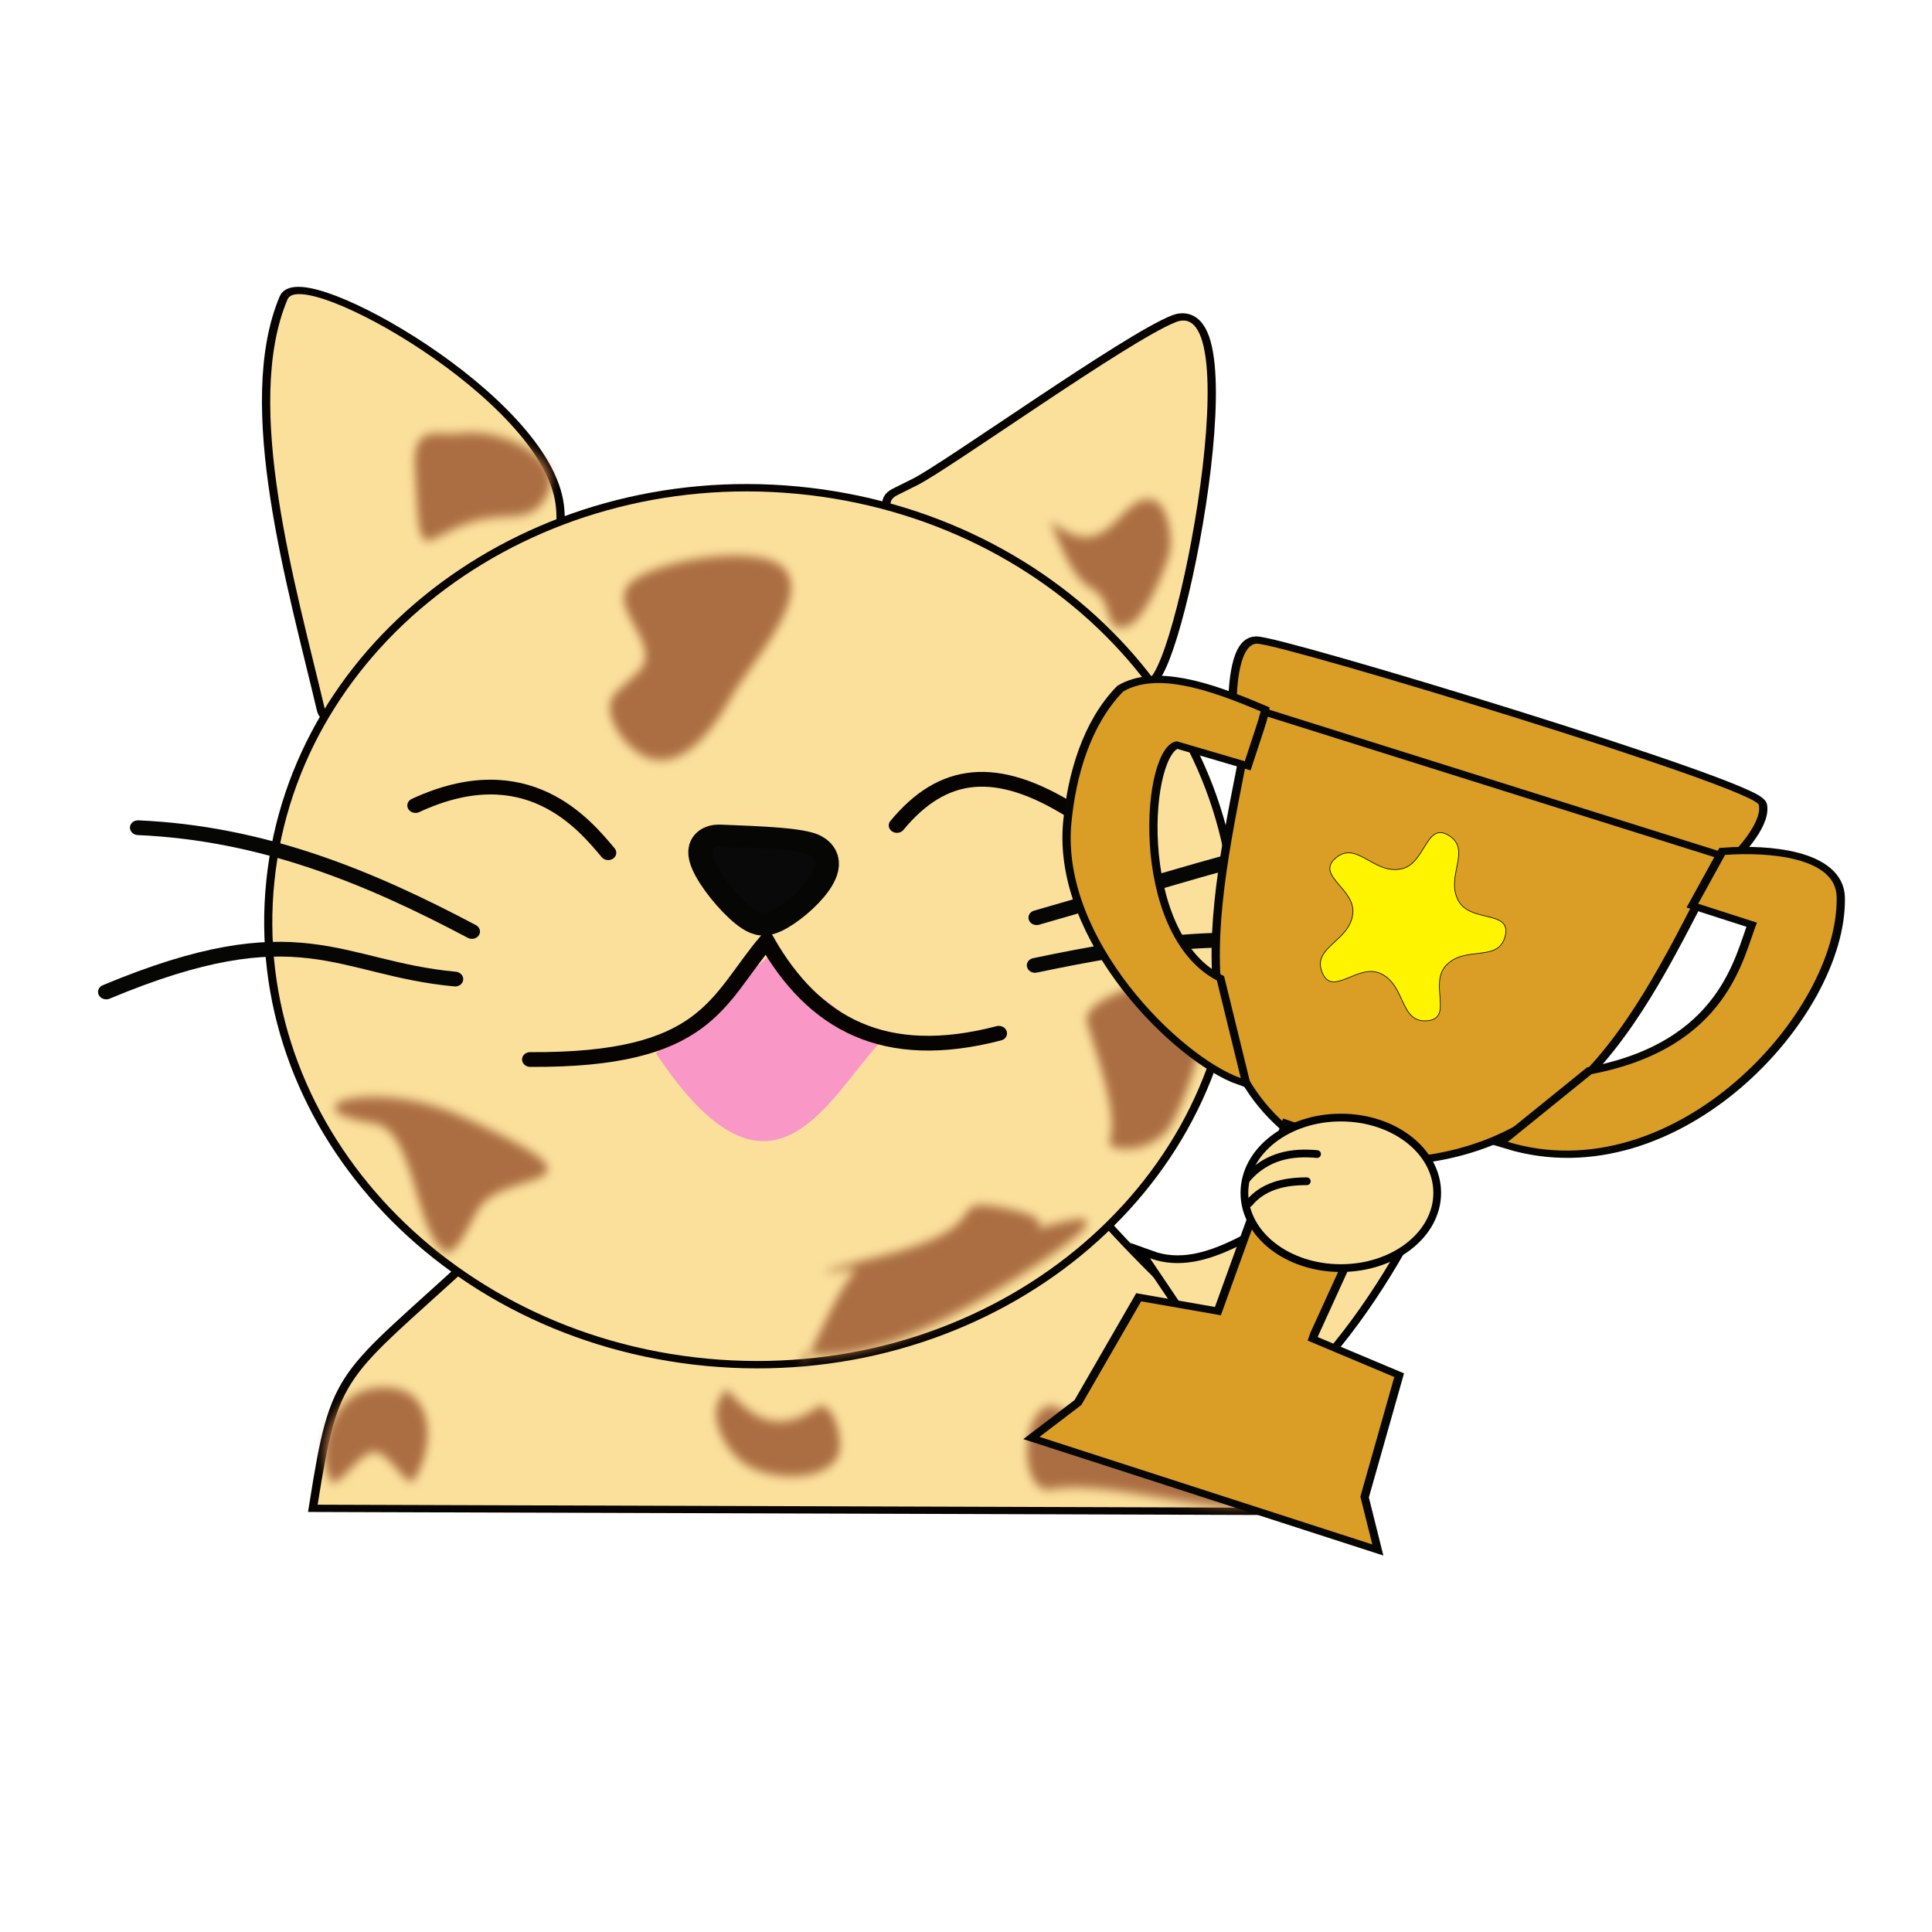
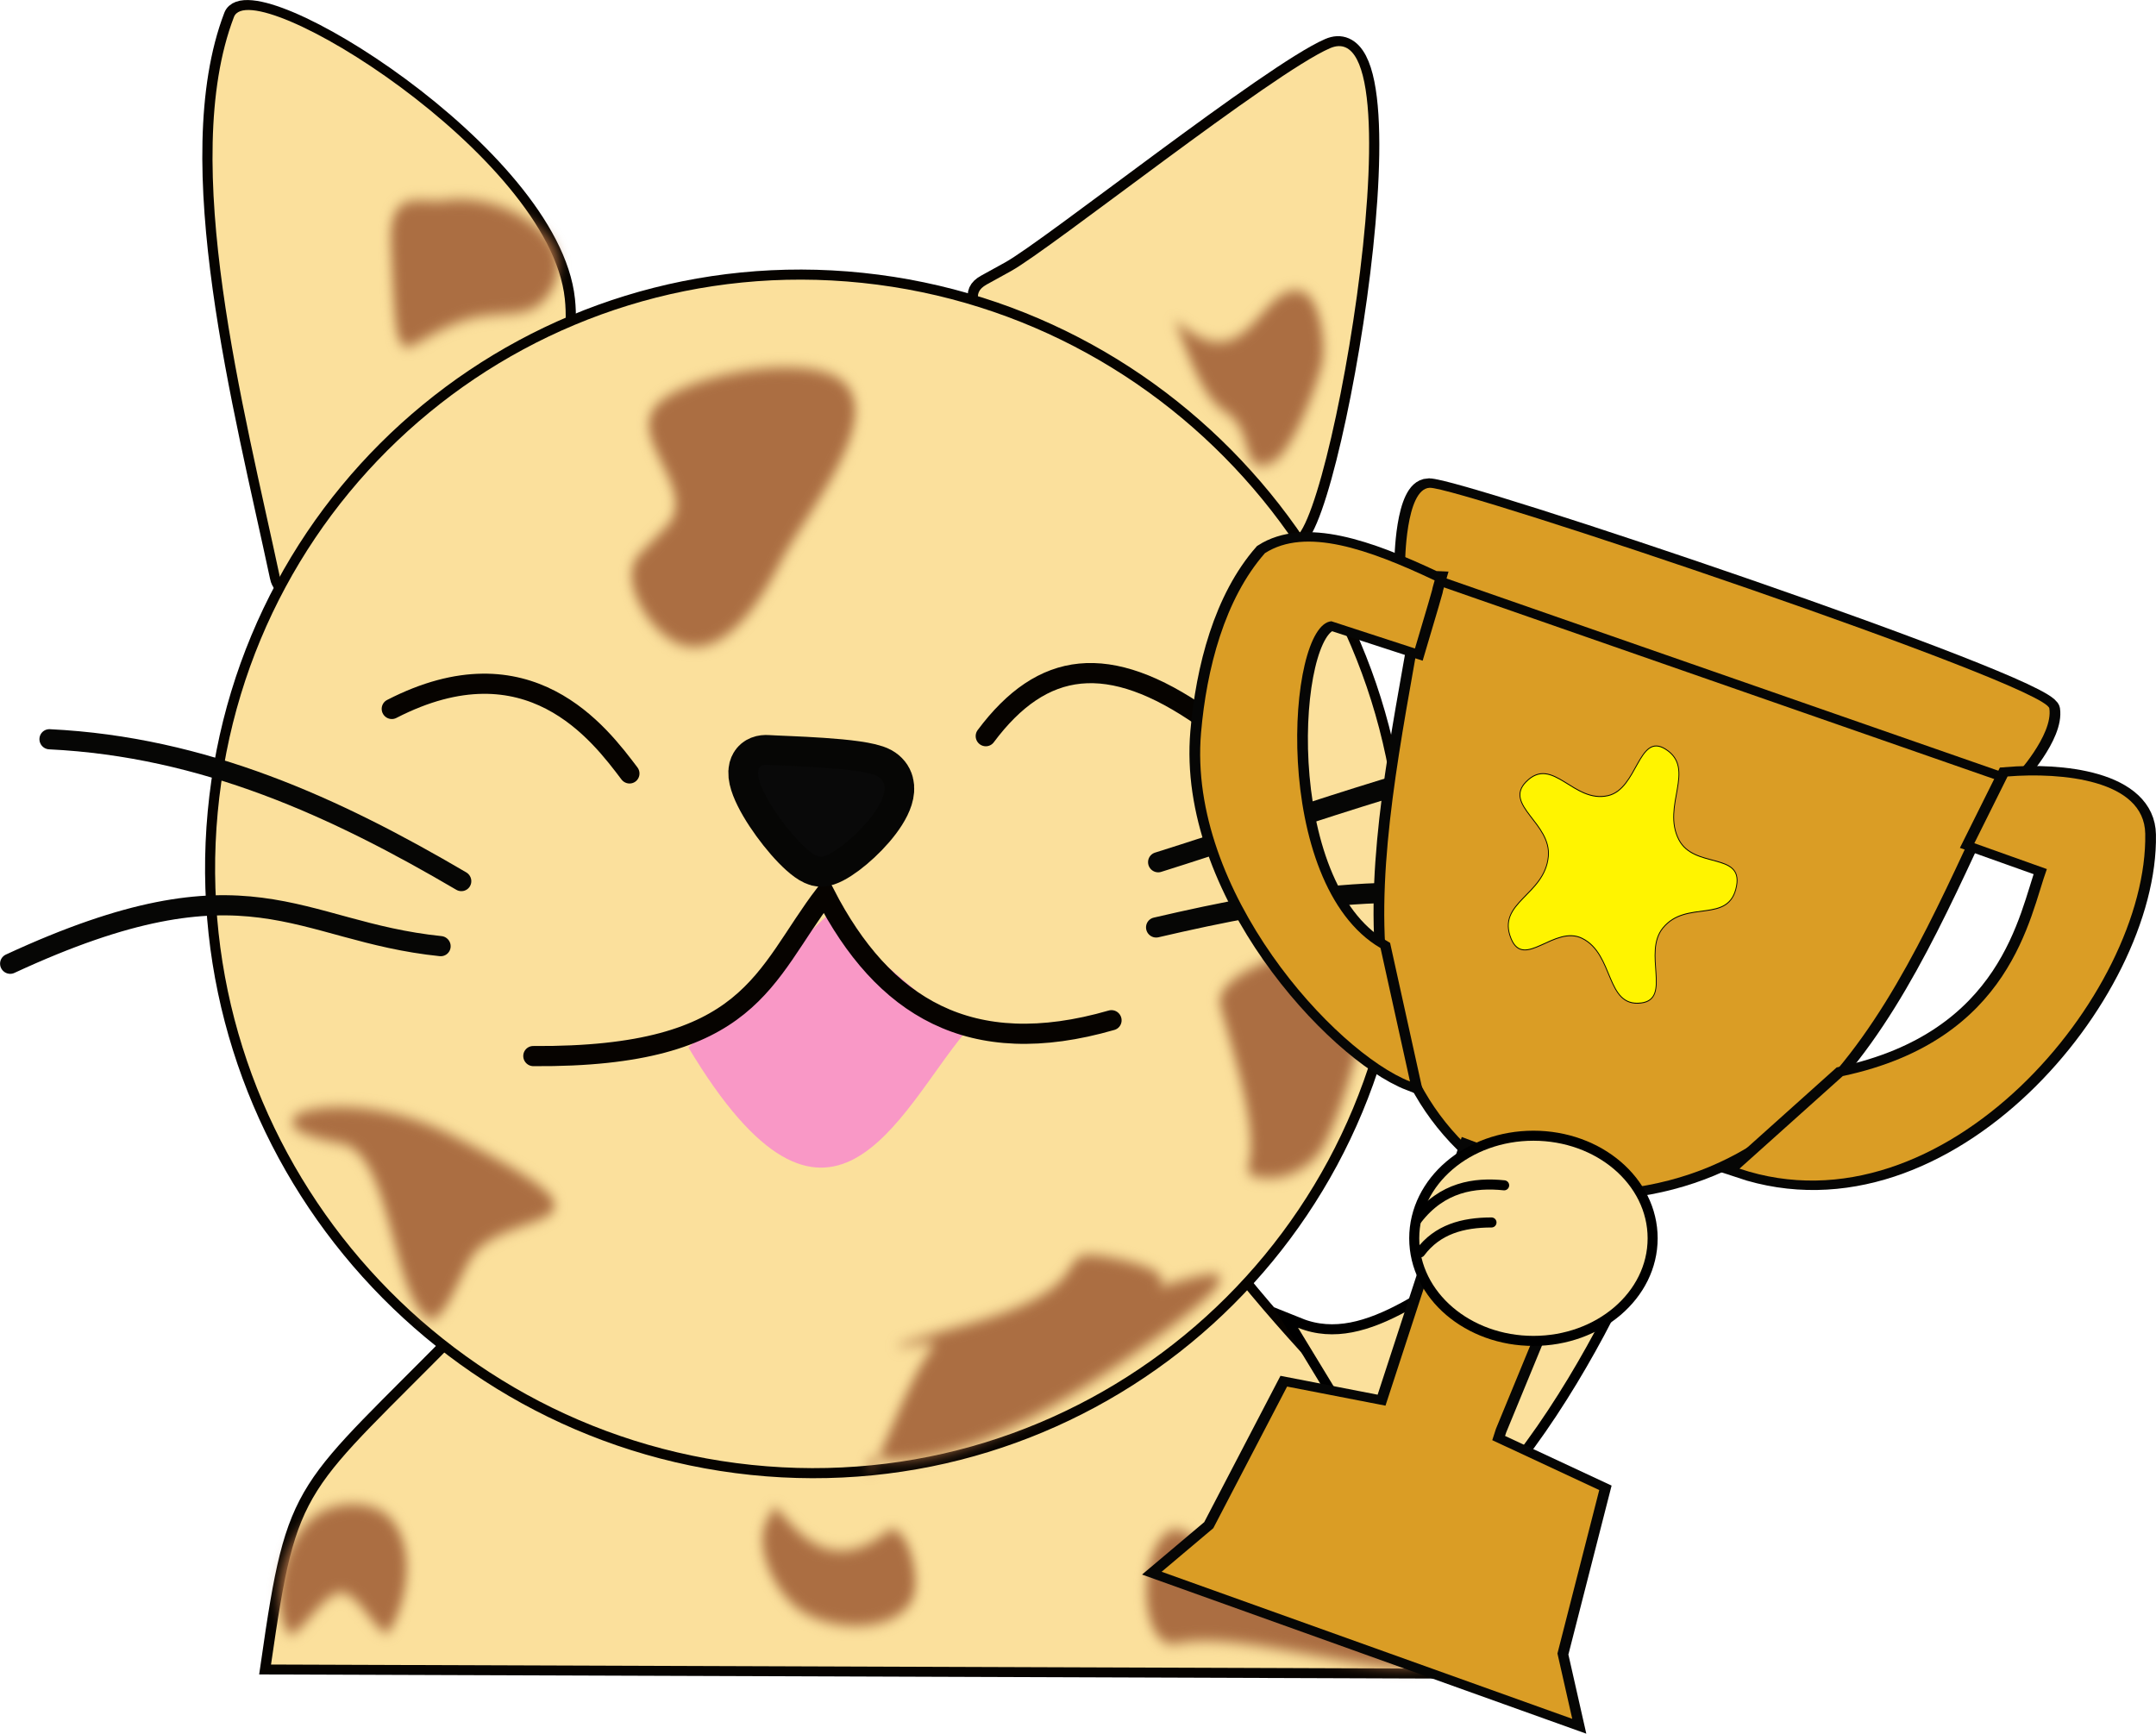
- <svg xmlns="http://www.w3.org/2000/svg" width="100mm" height="100mm" viewBox="0 0 100 100" version="1.1" id="svg1" xml:space="preserve">
+ <svg xmlns="http://www.w3.org/2000/svg" width="91.856mm" height="73.877mm" viewBox="0 0 91.856 73.877" version="1.1" id="svg1" xml:space="preserve">
  <defs id="defs1">
    <filter style="color-interpolation-filters:sRGB" id="filter39" x="-0.068" y="-0.049" width="1.136" height="1.098">
      <feGaussianBlur stdDeviation="0.05" id="feGaussianBlur39" />
    </filter>
    <filter style="color-interpolation-filters:sRGB" id="filter40" x="-0.098" y="-0.06" width="1.196" height="1.121">
      <feGaussianBlur stdDeviation="0.05" id="feGaussianBlur40" />
    </filter>
    <filter style="color-interpolation-filters:sRGB" id="filter43" x="-0.092" y="-0.08" width="1.185" height="1.16">
      <feGaussianBlur stdDeviation="0.05" id="feGaussianBlur43" />
    </filter>
    <filter style="color-interpolation-filters:sRGB" id="filter44" x="-0.083" y="-0.093" width="1.167" height="1.186">
      <feGaussianBlur stdDeviation="0.05" id="feGaussianBlur44" />
    </filter>
    <filter style="color-interpolation-filters:sRGB" id="filter45" x="-0.042" y="-0.06" width="1.085" height="1.119">
      <feGaussianBlur stdDeviation="0.05" id="feGaussianBlur45" />
    </filter>
    <filter style="color-interpolation-filters:sRGB" id="filter46" x="-0.053" y="-0.07" width="1.105" height="1.14">
      <feGaussianBlur stdDeviation="0.05" id="feGaussianBlur46" />
    </filter>
    <filter style="color-interpolation-filters:sRGB" id="filter47" x="-0.114" y="-0.105" width="1.227" height="1.209">
      <feGaussianBlur stdDeviation="0.05" id="feGaussianBlur47" />
    </filter>
    <filter style="color-interpolation-filters:sRGB" id="filter48" x="-0.09" y="-0.13" width="1.181" height="1.26">
      <feGaussianBlur stdDeviation="0.05" id="feGaussianBlur48" />
    </filter>
    <filter style="color-interpolation-filters:sRGB" id="filter49" x="-0.047" y="-0.084" width="1.093" height="1.168">
      <feGaussianBlur stdDeviation="0.05" id="feGaussianBlur49" />
    </filter>
  </defs>
-   <g id="layer1">
-     <g id="layer4" transform="matrix(3.331902,0.5348126,-0.2735119,2.895081,-215.9884,-109.2051)" style="display:inline">
+   <g id="layer1" transform="translate(-5.095204,-14.81948)">
+     <g id="layer4" transform="matrix(3.383889,0.6017526,-0.2777795,3.257445,-219.4136,-124.7571)" style="display:inline">
      <g id="layer2-0" transform="translate(29.65827,-0.781567)" style="display:inline">
        <path style="fill:#fbe09c;fill-opacity:1;stroke:#060300;stroke-width:0.256;stroke-linecap:round;stroke-dasharray:none;paint-order:markers stroke fill" d="m 43.247,37.723 c -0.621,-2.082 -1.701,-5.125 -1.166,-7.122 0.168,-0.627 4.062,1.053 4.402,2.872 0.286,1.532 -1.143,3.331 -2.473,4.193 -0.224,0.145 -0.689,0.307 -0.763,0.058 z" id="path9-9" />
        <path style="display:inline;fill:#fbe09c;fill-opacity:1;stroke:#060300;stroke-width:0.256;stroke-linecap:round;stroke-dasharray:none;paint-order:markers stroke fill" d="m 51.987,32.094 c 0.475,-0.379 3.03,-3.147 3.721,-3.603 1.141,-0.752 0.449,6.983 -0.005,6.366 -0.856,-1.164 -4.756,-1.934 -4.004,-2.534 z" id="path10-2" />
        <path style="fill:#fbe09c;fill-opacity:1;stroke:#060300;stroke-width:0.256;stroke-linecap:round;stroke-dasharray:none;paint-order:markers stroke fill" d="m 44.284,51.745 c 0.134,-2.448 0.218,-2.233 2.072,-4.76 l 9.334,-2.601 c 1.897,1.939 3.285,2.356 3.796,4.609 z" id="path11-4" />
        <g id="g25" style="display:inline" transform="matrix(1.479947,-0.1119457,-0.01195678,1.554363,8.476662,-53.38579)">
          <circle style="display:inline;fill:#fbe09c;fill-opacity:1;stroke:#060300;stroke-width:0.169;stroke-linecap:round;stroke-dasharray:none;paint-order:markers stroke fill" id="path8-4" cx="28.624" cy="62.353" r="4.981" />
          <path style="display:inline;fill:#f998c6;fill-opacity:1;stroke:none;stroke-width:0.096;stroke-linecap:round;stroke-opacity:1;paint-order:markers stroke fill" d="m 51.137,42.407 c 2.002,2.718 2.672,0.361 3.415,-0.827 l -1.832,-1.194 z" id="path6" transform="matrix(0.6760935,0.04869244,0.00520078,0.6437248,-7.02566,34.11655)" />
          <path style="fill:none;stroke:#060300;stroke-width:0.169;stroke-linecap:round;stroke-dasharray:none;paint-order:markers stroke fill" d="m 25.019,61.338 c 1.092,-0.708 1.761,0.029 2.041,0.331" id="path12-6" />
          <path style="fill:none;stroke:#060300;stroke-width:0.169;stroke-linecap:round;stroke-dasharray:none;paint-order:markers stroke fill" d="m 30.014,61.048 c 0.415,-0.682 0.961,-0.815 1.805,-0.346" id="path13-6" />
          <path style="display:inline;fill:none;stroke:#060300;stroke-width:0.169;stroke-linecap:round;stroke-dasharray:none;paint-order:markers stroke fill" d="m 26.476,64.112 c 1.834,-0.178 1.861,-0.875 2.316,-1.605 0.574,0.888 1.344,1.267 2.498,0.802" id="path14-1" />
          <path style="fill:none;fill-opacity:1;stroke:#060605;stroke-width:0.169;stroke-linecap:round;stroke-dasharray:none;stroke-opacity:1;paint-order:markers stroke fill" d="m 31.556,61.95 c 1.054,-0.453 2.192,-1.012 3.261,-1.331" id="path16-4" />
          <path style="fill:none;fill-opacity:1;stroke:#060605;stroke-width:0.169;stroke-linecap:round;stroke-dasharray:none;stroke-opacity:1;paint-order:markers stroke fill" d="m 31.59,62.496 c 1.073,-0.368 2.157,-0.671 3.326,-0.464" id="path17-1" />
          <path style="fill:none;fill-opacity:1;stroke:#060605;stroke-width:0.169;stroke-linecap:round;stroke-dasharray:none;stroke-opacity:1;paint-order:markers stroke fill" d="m 25.614,63.275 c -1.223,0.002 -1.671,-0.614 -3.591,0.522" id="path18-00" />
          <path style="fill:none;fill-opacity:1;stroke:#060605;stroke-width:0.169;stroke-linecap:round;stroke-dasharray:none;stroke-opacity:1;paint-order:markers stroke fill" d="m 25.736,62.714 c -1.109,-0.506 -2.257,-0.897 -3.559,-0.825" id="path19-6" />
          <path style="fill:#090909;fill-opacity:1;stroke:#060605;stroke-width:0.5;stroke-linecap:round;stroke-dasharray:none;stroke-opacity:1;paint-order:markers stroke fill" d="m 28.727,62.199 c -0.153,0.017 -0.811,-0.712 -0.516,-0.722 0.129,-0.004 0.786,-0.061 0.928,0 0.255,0.11 -0.264,0.705 -0.413,0.722 z" id="path20-3" />
        </g>
        <path style="mix-blend-mode:normal;fill:#ab6e42;fill-opacity:1;stroke:none;stroke-width:0.3;stroke-linecap:round;paint-order:markers stroke fill;filter:url(#filter46)" d="m 48.876,66.546 c -1.008,-0.073 -0.063,-0.539 0.898,-0.172 1.734,0.661 0.591,0.542 0.3,0.973 -0.1,0.149 -0.201,0.672 -0.352,0.574 -0.312,-0.201 -0.431,-1.345 -0.846,-1.375 z" id="path29" transform="matrix(1.479947,-0.1119457,-0.01195678,1.554363,-26.932,-53.09486)" />
        <path style="mix-blend-mode:normal;fill:#ab6e42;fill-opacity:1;stroke:none;stroke-width:0.3;stroke-linecap:round;paint-order:markers stroke fill;filter:url(#filter45)" d="m 53.539,68.746 c 0.014,0.377 0.233,-0.734 0.464,-1.031 0.067,-0.087 -0.928,0.258 0.258,-0.206 1.186,-0.464 0.571,-0.721 1.125,-0.683 0.169,0.011 0.567,0.069 0.446,0.188 -0.126,0.123 1.296,-0.666 -0.124,0.57 -1.665,1.449 -2.174,1.029 -2.169,1.162 z" id="path30" transform="matrix(1.479947,-0.1119457,-0.01195678,1.554363,-26.932,-53.09486)" />
        <path style="mix-blend-mode:normal;fill:#ab6e42;fill-opacity:1;stroke:none;stroke-width:0.3;stroke-linecap:round;paint-order:markers stroke fill;filter:url(#filter44)" d="m 49.231,59.581 c -0.529,0.255 -0.475,0.614 -0.643,-0.582 -0.069,-0.489 0.224,-0.363 0.413,-0.413 0.311,-0.082 0.716,0.017 0.928,0.258 0.08,0.091 0.096,0.248 0.052,0.361 -0.137,0.353 -0.408,0.211 -0.749,0.376 z" id="path31" transform="matrix(1.479947,-0.1119457,-0.01195678,1.554363,-26.932,-53.09486)" />
        <path style="mix-blend-mode:normal;fill:#ab6e42;fill-opacity:1;stroke:none;stroke-width:0.3;stroke-linecap:round;paint-order:markers stroke fill;filter:url(#filter43)" d="m 55.189,58.947 c 0.08,0.043 0.249,0.594 0.516,0.722 0.28,0.134 0.16,0.536 0.429,0.383 0.161,-0.092 0.317,-0.682 0.342,-0.866 0.022,-0.162 -0.064,-0.558 -0.225,-0.587 -0.337,-0.061 -0.365,0.728 -0.919,0.425 z" id="path32" transform="matrix(1.479947,-0.1119457,-0.01195678,1.554363,-26.932,-53.09486)" />
        <path style="mix-blend-mode:normal;fill:#ab6e42;fill-opacity:1;stroke:none;stroke-width:0.3;stroke-linecap:round;paint-order:markers stroke fill;filter:url(#filter40)" d="m 56.582,64.62 c -0.1,-0.275 0.867,-0.712 1.083,-0.516 0.268,0.244 0.033,1.263 -0.103,1.599 -0.059,0.147 -0.208,0.269 -0.361,0.309 -0.085,0.022 -0.277,0.034 -0.258,-0.052 0.072,-0.316 -0.227,-0.974 -0.361,-1.341 z" id="path35" transform="matrix(1.479947,-0.1119457,-0.01195678,1.554363,-27.60866,-53.04112)" />
        <path style="mix-blend-mode:normal;fill:#ab6e42;fill-opacity:1;stroke:none;stroke-width:0.3;stroke-linecap:round;paint-order:markers stroke fill;filter:url(#filter39)" d="m 50.908,61.371 c -0.179,0.223 0.179,0.696 0.464,0.722 0.351,0.032 0.593,-0.445 0.722,-0.774 0.164,-0.416 0.743,-1.246 0.413,-1.547 -0.28,-0.256 -1.286,0.034 -1.547,0.309 -0.296,0.312 0.423,0.696 0.155,1.031 z" id="path36" transform="matrix(1.479947,-0.1119457,-0.01195678,1.554363,-26.932,-53.09486)" />
        <path style="mix-blend-mode:normal;fill:#ab6e42;fill-opacity:1;stroke:none;stroke-width:0.3;stroke-linecap:round;paint-order:markers stroke fill;filter:url(#filter47)" d="m 48.949,69.675 c 0.152,-0.141 0.459,-0.183 0.619,-0.052 0.24,0.198 0.227,0.643 0.103,0.928 -0.068,0.158 -0.278,-0.275 -0.449,-0.256 -0.168,0.019 -0.347,0.508 -0.428,0.359 -0.158,-0.291 -0.088,-0.755 0.155,-0.98 z" id="path37" transform="matrix(1.479947,-0.1119457,-0.01195678,1.554363,-26.932,-53.09486)" />
        <path style="mix-blend-mode:normal;fill:#ab6e42;fill-opacity:1;stroke:none;stroke-width:0.3;stroke-linecap:round;paint-order:markers stroke fill;filter:url(#filter48)" d="m 52.765,69.262 c -0.162,0.226 0.067,0.637 0.309,0.774 0.273,0.154 0.781,0.122 0.928,-0.155 0.098,-0.183 -0.109,-0.712 -0.258,-0.567 -0.597,0.578 -0.98,-0.318 -0.98,-0.052 z" id="path38" transform="matrix(1.479947,-0.1119457,-0.01195678,1.554363,-26.932,-53.09486)" />
        <path style="mix-blend-mode:normal;fill:#ab6e42;fill-opacity:1;stroke:none;stroke-width:0.3;stroke-linecap:round;paint-order:markers stroke fill;filter:url(#filter49)" d="m 56.263,69.99 c -0.31,0.101 -0.416,-0.751 -0.145,-0.934 0.153,-0.104 0.643,0.391 0.825,0.361 0.156,-0.026 0.286,-0.17 0.361,-0.309 0.531,-0.995 0.516,-0.325 0.518,-0.007 0.002,0.262 -0.404,0.593 -0.142,0.595 0.332,0.002 0.851,-0.247 0.843,0.07 -0.012,0.507 -1.603,0.009 -2.261,0.225 z" id="path39" transform="matrix(1.479947,-0.1119457,-0.01195678,1.554363,-26.932,-53.09486)" />
      </g>
    </g>
-     <path style="fill:#fbe09c;fill-opacity:1;stroke:#000000;stroke-width:0.8;stroke-linecap:round;stroke-dasharray:none;stroke-opacity:1;paint-order:markers stroke fill" d="m 59.524,65.128 c 3.033,1.102 6.067,-1.731 9.1,-3.083 l 3.683,2.661 c -1.692,2.947 -4.428,6.848 -7.334,8.513 z" id="path8" />
+     <path style="fill:#fbe09c;fill-opacity:1;stroke:#000000;stroke-width:0.855;stroke-linecap:round;stroke-dasharray:none;stroke-opacity:1;paint-order:markers stroke fill" d="m 60.398,71.397 c 3.081,1.24 6.161,-1.948 9.242,-3.469 l 3.74,2.994 c -1.718,3.316 -4.497,7.705 -7.448,9.579 z" id="path8" />
    <g id="layer2" style="display:inline" transform="matrix(3.331902,0.5348126,-0.2735119,2.895081,-215.9884,-109.2051)">
-       <path style="fill:#da9d25;fill-opacity:1;stroke:#060605;stroke-width:0.256;stroke-linecap:round;stroke-opacity:1;paint-order:markers stroke fill;stroke-dasharray:none" d="m 87.16,34.268 c -0.228,3.155 -0.885,6.618 1.807,7.683 3.719,-0.216 4.482,-3.57 5.503,-6.503 z" id="path1" />
-       <path style="fill:#da9d25;fill-opacity:1;stroke:#060605;stroke-width:0.256;stroke-linecap:round;stroke-opacity:1;paint-order:markers stroke fill;stroke-dasharray:none" d="m 87.068,33.145 c 0.339,-0.079 7.848,1.123 7.918,1.423 0.079,0.336 -0.355,0.956 -0.355,0.956 l -7.788,-1.34 c 0,0 -0.077,-0.969 0.224,-1.039 z" id="path2" />
-       <path style="fill:#da9d25;fill-opacity:1;stroke:#060605;stroke-width:0.256;stroke-linecap:round;stroke-dasharray:none;stroke-opacity:1;paint-order:markers stroke fill" d="m 94.54,35.541 c 0.661,-0.179 1.699,-0.273 1.768,0.422 0.204,2.046 -2.068,5.664 -4.677,5.246 l 1.183,-1.43 c 2.063,-0.853 2.148,-2.491 2.312,-3.135 l -0.927,-0.167 z" id="path3" />
-       <path style="fill:#da9d25;fill-opacity:1;stroke:#060605;stroke-width:0.256;stroke-linecap:round;stroke-dasharray:none;stroke-opacity:1;paint-order:markers stroke fill" d="m 87.227,34.327 c -0.057,0.307 0.06,-0.27 -0.172,0.922 l -1.066,-0.159 c -0.552,0.15 -0.479,3.521 0.956,4.099 l 0.507,1.652 c -0.961,-0.206 -2.962,-1.939 -2.961,-4.014 5.05e-4,-0.839 0.151,-1.779 0.603,-2.463 0.477,-0.429 1.273,-0.29 2.133,-0.038 z" id="path4" />
-       <path style="fill:#da9d25;fill-opacity:1;stroke:#060605;stroke-width:0.256;stroke-linecap:round;stroke-opacity:1;paint-order:markers stroke fill;stroke-dasharray:none" d="m 88.256,41.583 -0.766,3.491 -1.24,-0.02 -0.765,1.994 -0.594,0.68 5.248,0.954 -0.252,-0.809 0.346,-2.202 -1.379,-0.397 0.034,-0.156 0.943,-3.22 z" id="path5" />
-       <path style="fill:#fff400;fill-opacity:1;stroke:#000000;stroke-width:0.256;stroke-linecap:round;stroke-dasharray:none;stroke-opacity:1;paint-order:markers stroke fill" id="path12" d="m 281.277,71.394 c -5.195,2.219 -5.983,-5.465 -11.585,-6.195 -4.787,-0.624 -7.56,6.923 -10.735,3.287 -3.716,-4.255 3.348,-7.379 2.311,-12.932 -0.886,-4.746 -8.92,-5.05 -6.443,-9.194 2.898,-4.849 8.053,0.904 13.014,-1.798 4.239,-2.309 2.046,-10.044 6.753,-8.969 5.507,1.258 1.628,7.938 5.731,11.821 3.506,3.318 10.185,-1.158 10.617,3.651 0.505,5.626 -7.046,4.002 -9.471,9.104 -2.072,4.36 4.248,9.329 -0.191,11.226 z" transform="matrix(0.07707844,0.01184518,-0.01524306,0.09040512,69.643,29.50727)" />
+       <path style="fill:#da9d25;fill-opacity:1;stroke:#060605;stroke-width:0.273;stroke-linecap:round;stroke-dasharray:none;stroke-opacity:1;paint-order:markers stroke fill" d="m 87.52,35.134 c -0.204,3.54 -0.842,7.418 1.906,8.668 3.781,-0.169 4.527,-3.922 5.54,-7.197 z" id="path1" />
+       <path style="fill:#da9d25;fill-opacity:1;stroke:#060605;stroke-width:0.273;stroke-linecap:round;stroke-dasharray:none;stroke-opacity:1;paint-order:markers stroke fill" d="m 87.416,33.871 c 0.344,-0.082 7.993,1.418 8.067,1.757 0.083,0.379 -0.353,1.067 -0.353,1.067 l -7.934,-1.661 c 0,0 -0.086,-1.091 0.219,-1.163 z" id="path2" />
+       <path style="fill:#da9d25;fill-opacity:1;stroke:#060605;stroke-width:0.273;stroke-linecap:round;stroke-dasharray:none;stroke-opacity:1;paint-order:markers stroke fill" d="m 95.038,36.712 c 0.67,-0.188 1.726,-0.273 1.802,0.509 0.226,2.303 -2.053,6.322 -4.712,5.801 l 1.191,-1.583 c 2.091,-0.917 2.162,-2.756 2.324,-3.476 l -0.944,-0.206 z" id="path3" />
+       <path style="fill:#da9d25;fill-opacity:1;stroke:#060605;stroke-width:0.273;stroke-linecap:round;stroke-dasharray:none;stroke-opacity:1;paint-order:markers stroke fill" d="m 87.588,35.202 c -0.056,0.344 0.058,-0.303 -0.167,1.033 l -1.085,-0.2 c -0.56,0.157 -0.456,3.947 1.008,4.624 l 0.53,1.866 c -0.979,-0.251 -3.03,-2.238 -3.047,-4.568 -0.007,-0.942 0.138,-1.996 0.591,-2.755 0.482,-0.472 1.293,-0.301 2.169,1.24e-4 z" id="path4" />
+       <path style="fill:#da9d25;fill-opacity:1;stroke:#060605;stroke-width:0.273;stroke-linecap:round;stroke-dasharray:none;stroke-opacity:1;paint-order:markers stroke fill" d="m 88.699,43.375 -0.748,3.907 -1.262,-0.048 -0.761,2.225 -0.599,0.752 5.347,1.177 -0.264,-0.913 0.332,-2.467 -1.407,-0.474 0.033,-0.174 0.931,-3.599 z" id="path5" />
+       <path style="fill:#fff400;fill-opacity:1;stroke:#000000;stroke-width:0.256;stroke-linecap:round;stroke-dasharray:none;stroke-opacity:1;paint-order:markers stroke fill" id="path12" d="m 281.277,71.394 c -5.195,2.219 -5.983,-5.465 -11.585,-6.195 -4.787,-0.624 -7.56,6.923 -10.735,3.287 -3.716,-4.255 3.348,-7.379 2.311,-12.932 -0.886,-4.746 -8.92,-5.05 -6.443,-9.194 2.898,-4.849 8.053,0.904 13.014,-1.798 4.239,-2.309 2.046,-10.044 6.753,-8.969 5.507,1.258 1.628,7.938 5.731,11.821 3.506,3.318 10.185,-1.158 10.617,3.651 0.505,5.626 -7.046,4.002 -9.471,9.104 -2.072,4.36 4.248,9.329 -0.191,11.226 z" transform="matrix(0.07851219,0.01484513,-0.0147049,0.1012688,69.65799,29.43623)" />
    </g>
-     <ellipse style="fill:#fbe09c;fill-opacity:1;stroke:#000000;stroke-width:0.8;stroke-linecap:round;stroke-dasharray:none;stroke-opacity:1;paint-order:markers stroke fill" id="path9" ry="3.696" rx="4.79" cy="61.741" cx="69.4" />
-     <path style="fill:none;fill-opacity:1;stroke:#000000;stroke-width:0.4;stroke-linecap:round;stroke-dasharray:none;stroke-opacity:1;paint-order:markers stroke fill" d="M 64.517,61.027 C 65.569,59.795 66.926,59.618 68.17,59.734" id="path10" />
-     <path style="fill:none;fill-opacity:1;stroke:#000000;stroke-width:0.4;stroke-linecap:round;stroke-dasharray:none;stroke-opacity:1;paint-order:markers stroke fill" d="m 64.648,62.276 c 0.722,-0.873 1.784,-1.134 2.991,-1.135" id="path11" />
+     <ellipse style="fill:#fbe09c;fill-opacity:1;stroke:#000000;stroke-width:0.855;stroke-linecap:round;stroke-dasharray:none;stroke-opacity:1;paint-order:markers stroke fill" id="path9" ry="4.158" rx="4.865" cy="67.586" cx="70.427" />
+     <path style="fill:none;fill-opacity:1;stroke:#000000;stroke-width:0.428;stroke-linecap:round;stroke-dasharray:none;stroke-opacity:1;paint-order:markers stroke fill" d="m 65.469,66.782 c 1.068,-1.386 2.446,-1.585 3.71,-1.454" id="path10" />
+     <path style="fill:none;fill-opacity:1;stroke:#000000;stroke-width:0.428;stroke-linecap:round;stroke-dasharray:none;stroke-opacity:1;paint-order:markers stroke fill" d="m 65.602,68.188 c 0.734,-0.982 1.812,-1.276 3.038,-1.277" id="path11" />
  </g>
</svg>
